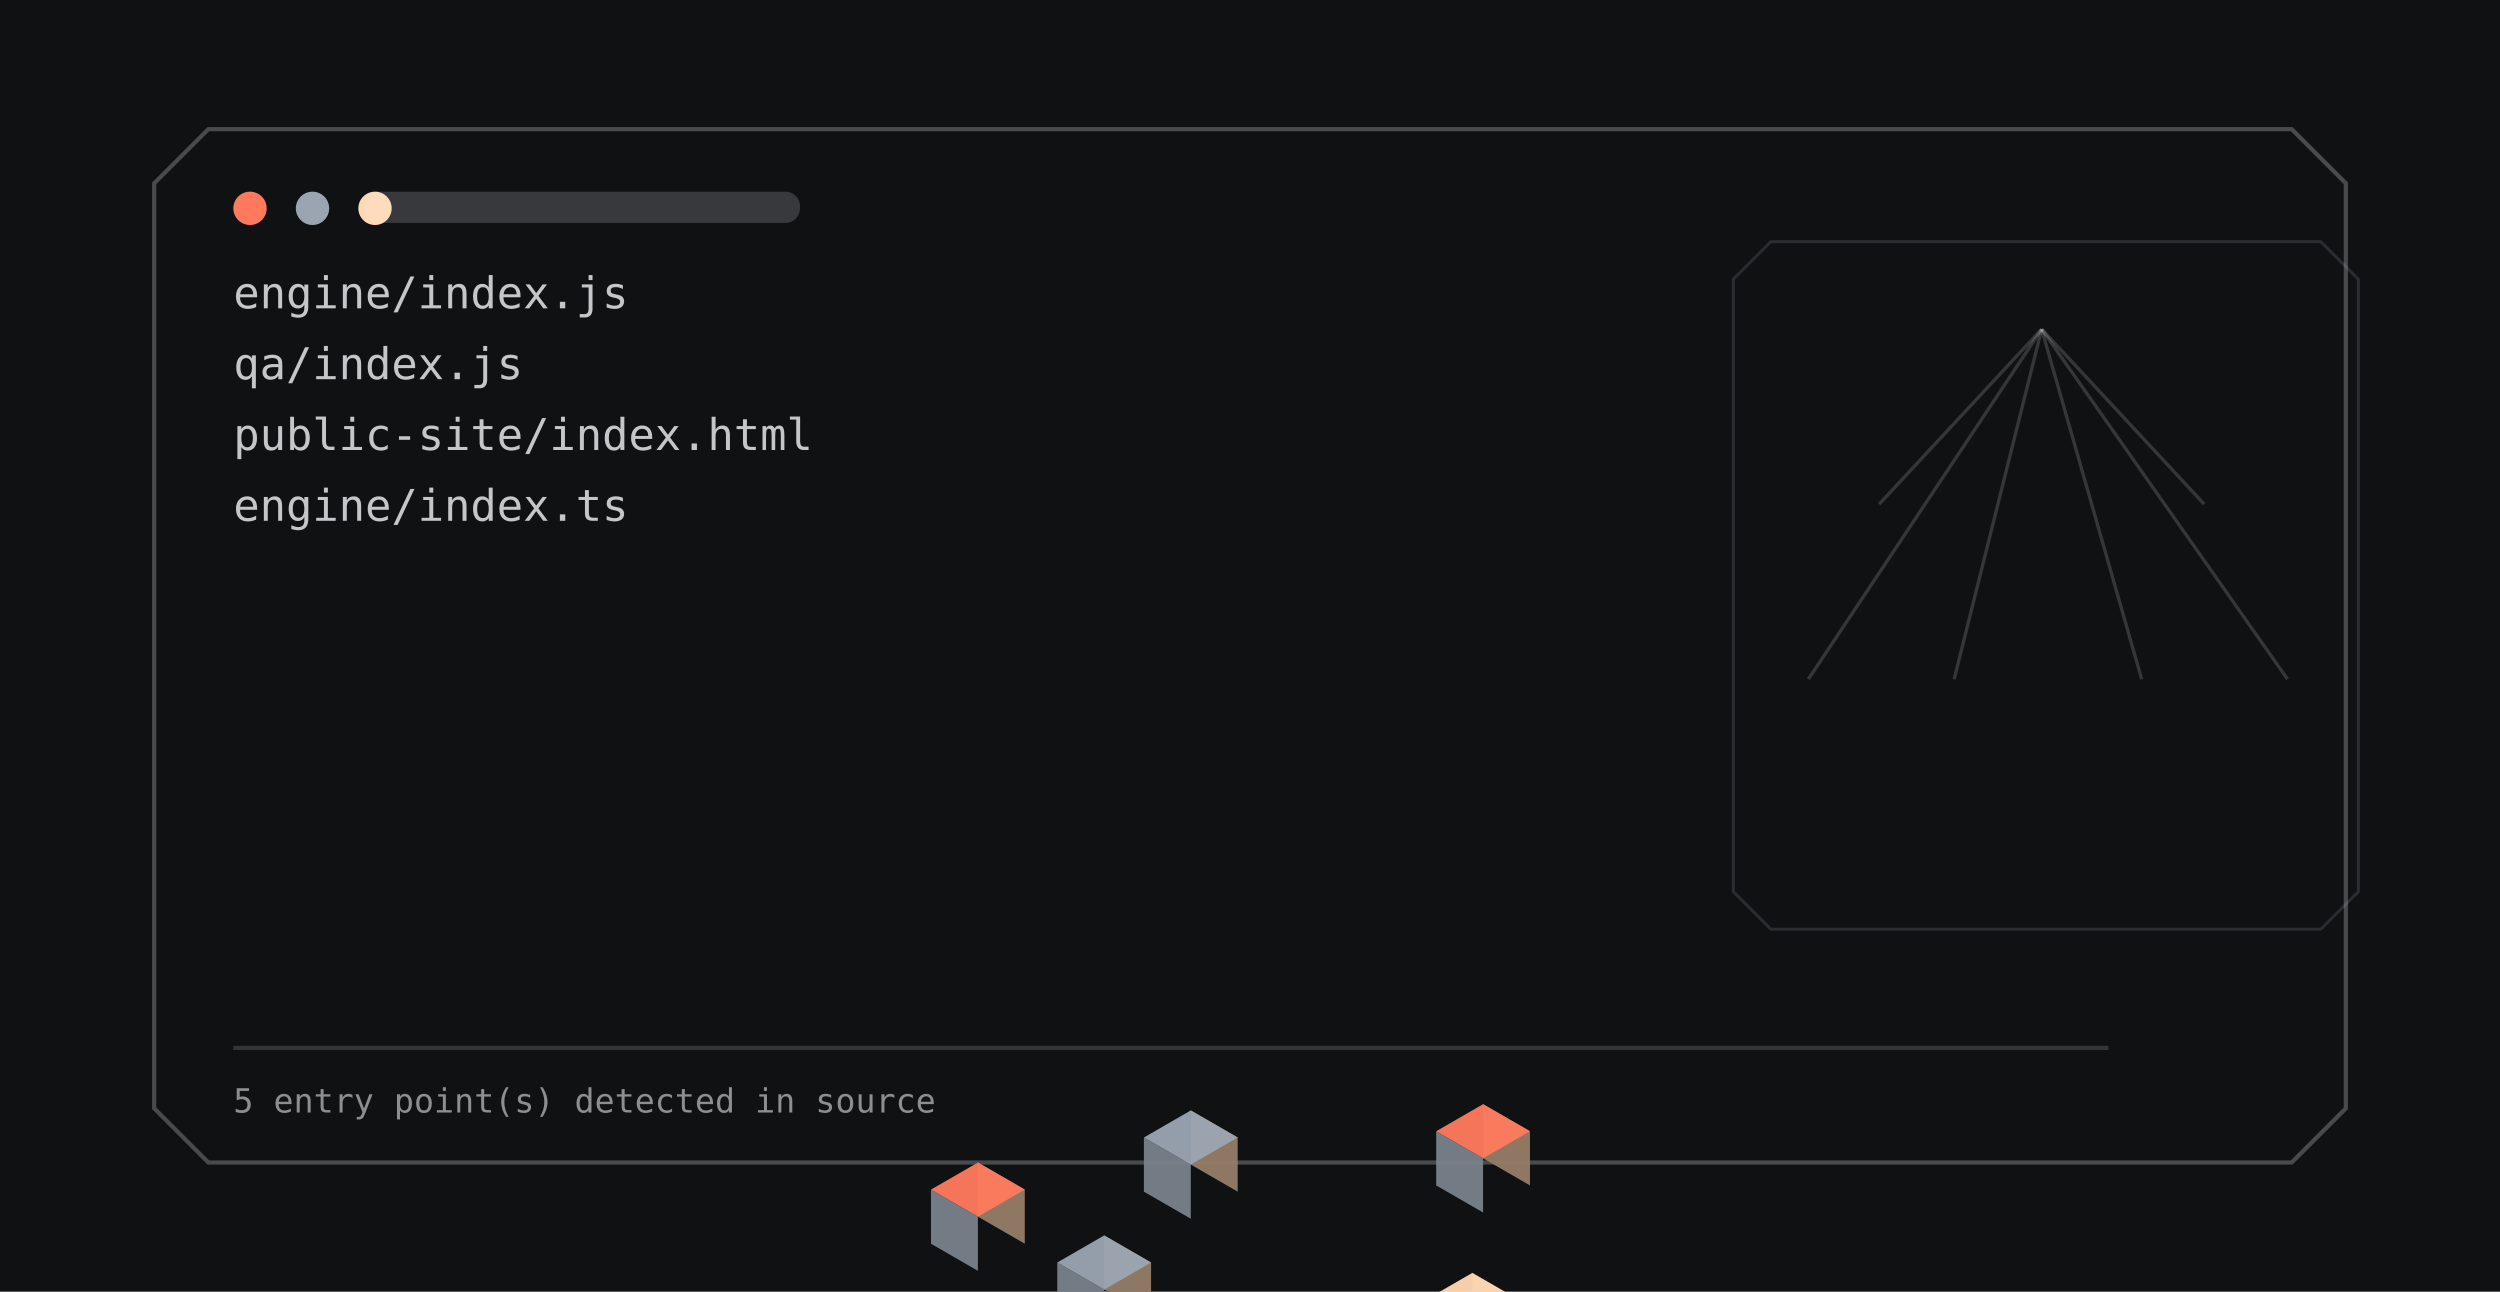
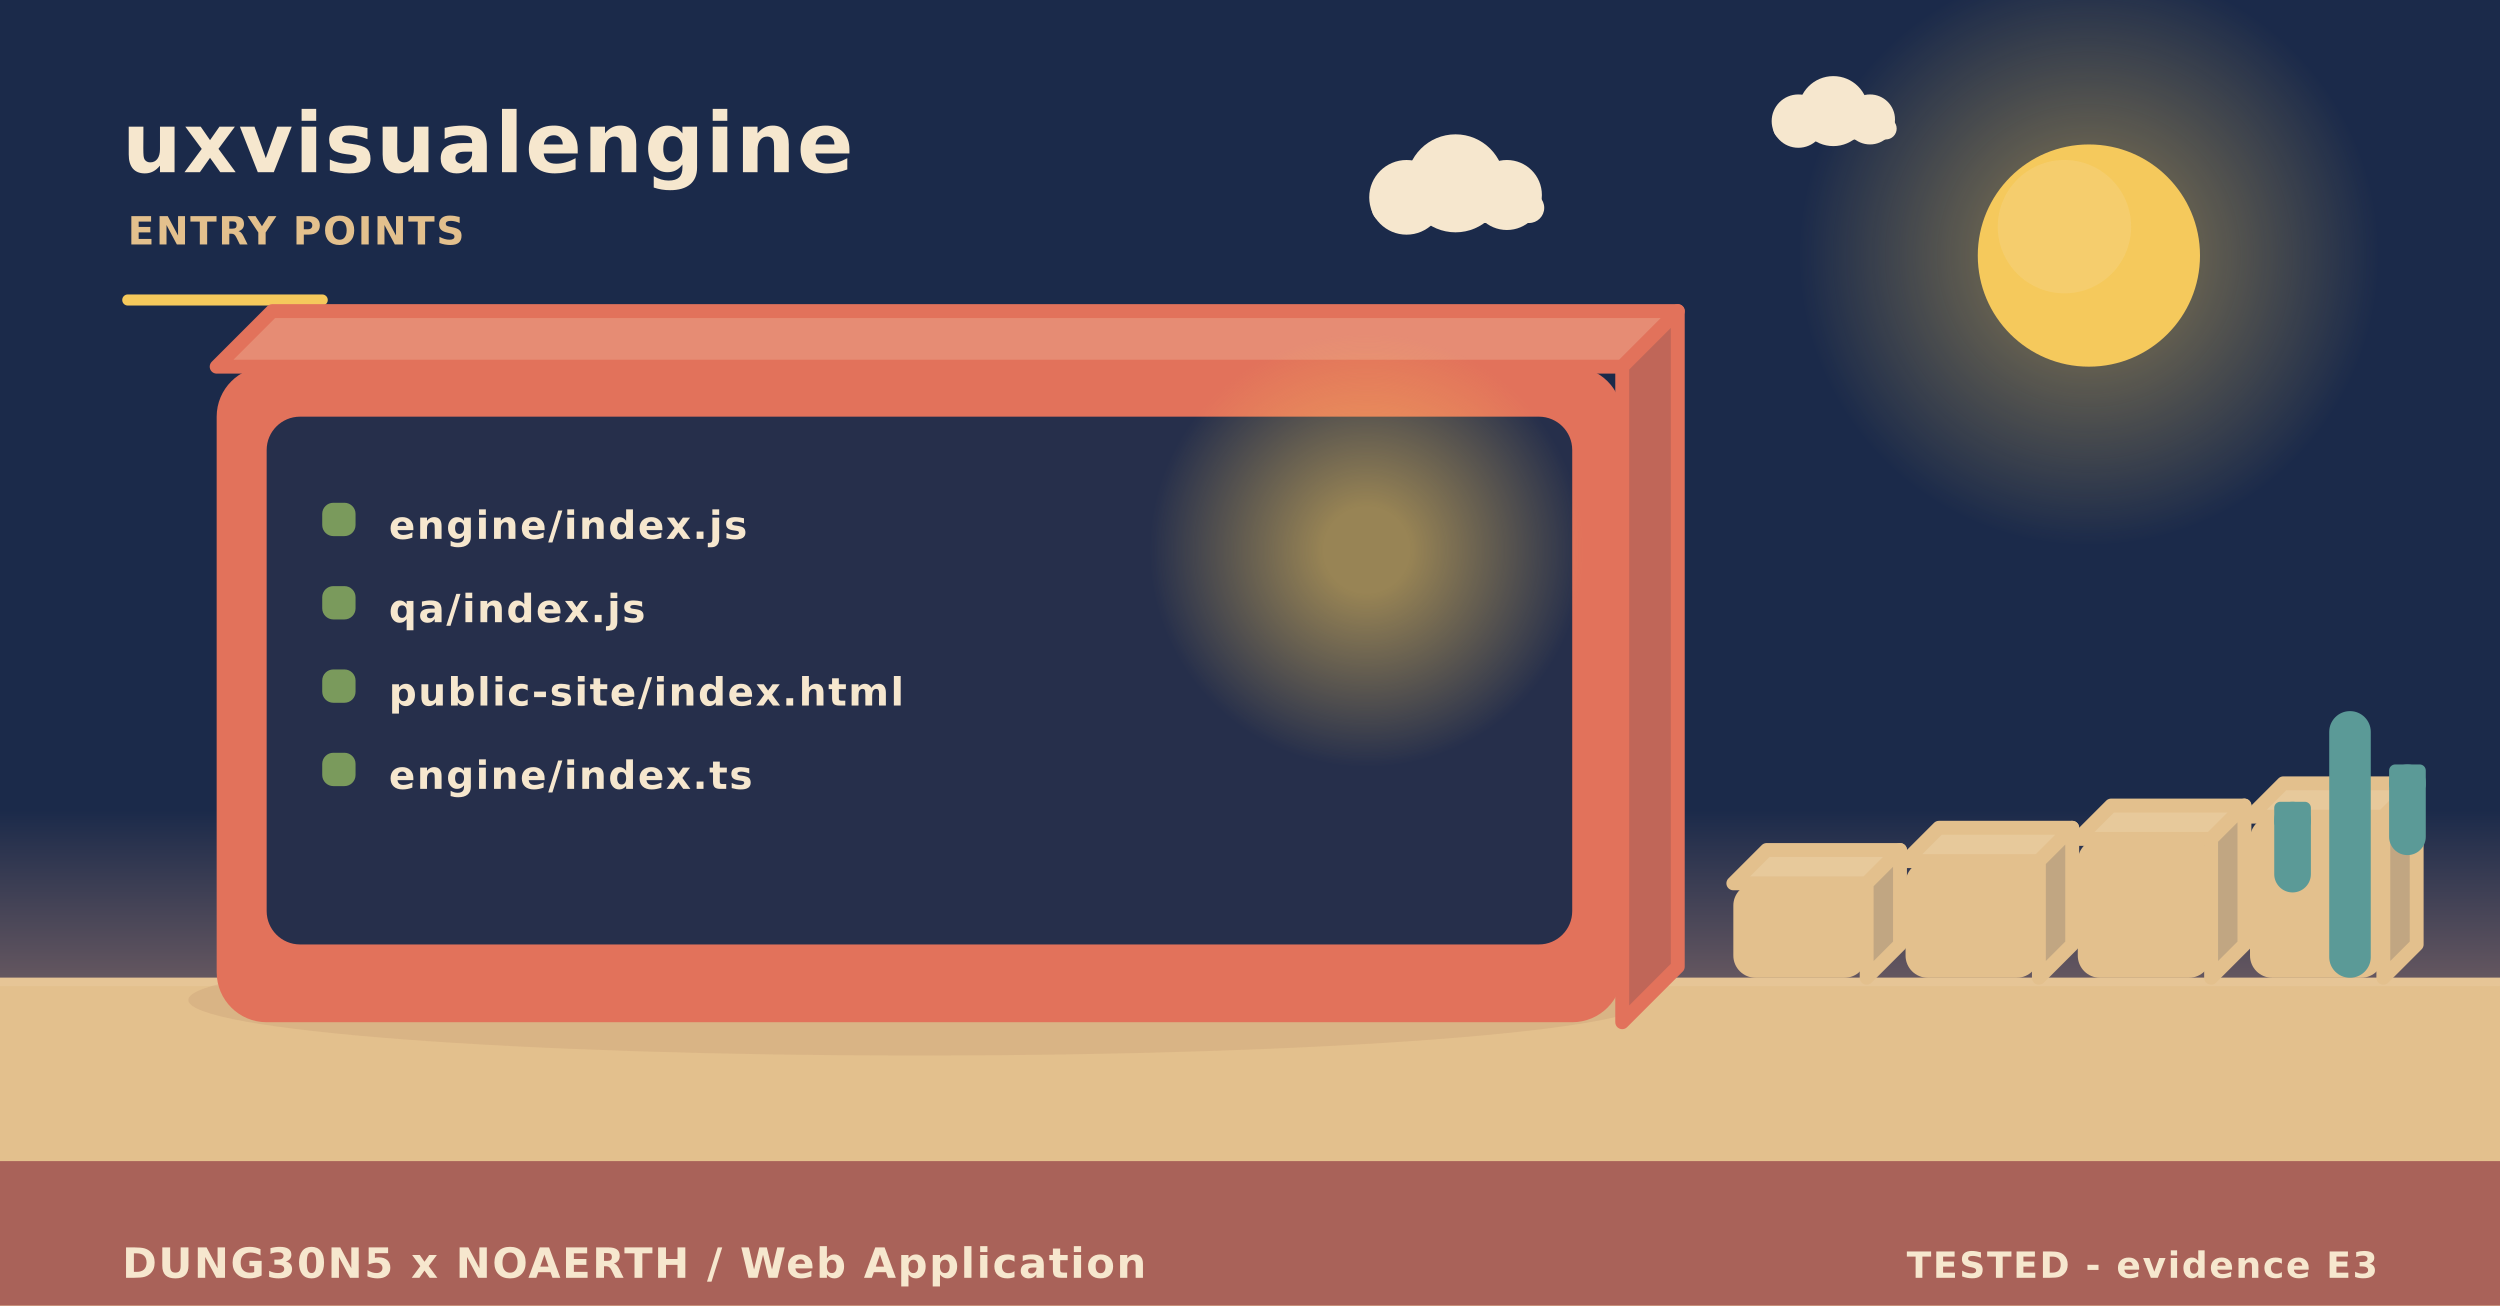
- <svg xmlns="http://www.w3.org/2000/svg" viewBox="0 0 1200 620" width="1200" height="620" role="img" aria-label="uxvisualengine command surface">
-   <rect width="1200" height="620" fill="#0f1113" />
-   <defs>
-     <linearGradient id="gt" x1="0" y1="0" x2="1" y2="1">
-       <stop offset="0%" stop-color="#ff7a5c" />
-       <stop offset="100%" stop-color="#9aa5b1" />
-     </linearGradient>
-   </defs>
-   <path d="M100.00,62.00 H1100.00 L1126.00,88.00 V532.00 L1100.00,558.00 H100.00 L74.00,532.00 V88.00 Z" fill="none" stroke="rgba(241,243,245,0.300)" stroke-width="2.00" opacity="0.85" />
-   <circle cx="120.00" cy="100.00" r="8.00" fill="#ff7a5c" opacity="1.00" />
-   <circle cx="150.00" cy="100.00" r="8.00" fill="#9aa5b1" opacity="1.00" />
-   <circle cx="180.00" cy="100.00" r="8.00" fill="#ffd8b1" opacity="1.00" />
-   <rect x="174.00" y="92.00" width="210.00" height="15.00" rx="7.00" fill="rgba(241,243,245,0.180)" opacity="1.00" />
-   <text x="112" y="148" font-family="ui-monospace,SFMono-Regular,Menlo,monospace" font-size="21" fill="rgba(241,243,245,0.800)">engine/index.js</text>
-   <text x="112" y="182" font-family="ui-monospace,SFMono-Regular,Menlo,monospace" font-size="21" fill="rgba(241,243,245,0.800)">qa/index.js</text>
-   <text x="112" y="216" font-family="ui-monospace,SFMono-Regular,Menlo,monospace" font-size="21" fill="rgba(241,243,245,0.800)">public-site/index.html</text>
-   <text x="112" y="250" font-family="ui-monospace,SFMono-Regular,Menlo,monospace" font-size="21" fill="rgba(241,243,245,0.800)">engine/index.ts</text>
-   <path d="M850.00,116.00 H1114.00 L1132.00,134.00 V428.00 L1114.00,446.00 H850.00 L832.00,428.00 V134.00 Z" fill="none" stroke="rgba(241,243,245,0.180)" stroke-width="1.40" opacity="0.70" />
-   <line x1="980.00" y1="158.00" x2="902.00" y2="242.00" stroke="rgba(241,243,245,0.300)" stroke-width="1.60" opacity="0.55" />
-   <line x1="980.00" y1="158.00" x2="1058.00" y2="242.00" stroke="rgba(241,243,245,0.300)" stroke-width="1.60" opacity="0.55" />
-   <line x1="980.00" y1="158.00" x2="868.00" y2="326.00" stroke="rgba(241,243,245,0.300)" stroke-width="1.60" opacity="0.55" />
-   <line x1="980.00" y1="158.00" x2="938.00" y2="326.00" stroke="rgba(241,243,245,0.300)" stroke-width="1.60" opacity="0.55" />
-   <line x1="980.00" y1="158.00" x2="1028.00" y2="326.00" stroke="rgba(241,243,245,0.300)" stroke-width="1.60" opacity="0.55" />
-   <line x1="980.00" y1="158.00" x2="1098.00" y2="326.00" stroke="rgba(241,243,245,0.300)" stroke-width="1.60" opacity="0.55" />
-   <polygon points="711.87,556.00 734.39,569.00 734.39,543.00 711.87,530.00" fill="#947d67" opacity="0.95" />
-   <polygon points="689.36,569.00 711.87,582.00 711.87,556.00 689.36,543.00" fill="#78818a" opacity="0.95" />
-   <polygon points="711.87,530.00 734.39,543.00 711.87,556.00 689.36,543.00" fill="#ff7a5c" opacity="0.95" />
-   <polygon points="571.58,559.00 594.09,572.00 594.09,546.00 571.58,533.00" fill="#947d67" opacity="0.95" />
-   <polygon points="549.06,572.00 571.58,585.00 571.58,559.00 549.06,546.00" fill="#78818a" opacity="0.95" />
-   <polygon points="571.58,533.00 594.09,546.00 571.58,559.00 549.06,546.00" fill="#9aa5b1" opacity="0.95" />
-   <polygon points="706.68,637.00 729.19,650.00 729.19,624.00 706.68,611.00" fill="#947d67" opacity="0.95" />
-   <polygon points="684.16,650.00 706.68,663.00 706.68,637.00 684.16,624.00" fill="#78818a" opacity="0.95" />
-   <polygon points="706.68,611.00 729.19,624.00 706.68,637.00 684.16,624.00" fill="#ffd8b1" opacity="0.95" />
-   <polygon points="469.39,584.00 491.90,597.00 491.90,571.00 469.39,558.00" fill="#947d67" opacity="0.95" />
-   <polygon points="446.87,597.00 469.39,610.00 469.39,584.00 446.87,571.00" fill="#78818a" opacity="0.95" />
-   <polygon points="469.39,558.00 491.90,571.00 469.39,584.00 446.87,571.00" fill="#ff7a5c" opacity="0.95" />
-   <polygon points="530.01,619.00 552.52,632.00 552.52,606.00 530.01,593.00" fill="#947d67" opacity="0.95" />
-   <polygon points="507.49,632.00 530.01,645.00 530.01,619.00 507.49,606.00" fill="#78818a" opacity="0.95" />
-   <polygon points="530.01,593.00 552.52,606.00 530.01,619.00 507.49,606.00" fill="#9aa5b1" opacity="0.95" />
-   <polygon points="607.95,664.00 630.47,677.00 630.47,651.00 607.95,638.00" fill="#947d67" opacity="0.95" />
-   <polygon points="585.43,677.00 607.95,690.00 607.95,664.00 585.43,651.00" fill="#78818a" opacity="0.95" />
-   <polygon points="607.95,638.00 630.47,651.00 607.95,664.00 585.43,651.00" fill="#ffd8b1" opacity="0.95" />
-   <polygon points="668.57,699.00 691.09,712.00 691.09,686.00 668.57,673.00" fill="#947d67" opacity="0.95" />
-   <polygon points="646.05,712.00 668.57,725.00 668.57,699.00 646.05,686.00" fill="#78818a" opacity="0.95" />
-   <polygon points="668.57,673.00 691.09,686.00 668.57,699.00 646.05,686.00" fill="#ff7a5c" opacity="0.95" />
-   <rect x="112.00" y="502.00" width="900.00" height="2.00" rx="0.00" fill="rgba(241,243,245,0.160)" opacity="1.00" />
-   <text x="112" y="534" font-family="ui-monospace,Menlo,monospace" font-size="16" fill="rgba(241,243,245,0.550)">5 entry point(s) detected in source</text>
+ <svg xmlns="http://www.w3.org/2000/svg" width="900" height="470" viewBox="0 0 900 470" role="img" aria-label="uxvisualengine - how it is operated">
+   <linearGradient id="skyt" x1="0" y1="0" x2="0" y2="1">
+     <stop offset="0" stop-color="#1b2a4a" />
+     <stop offset="0.62" stop-color="#1b2a4a" />
+     <stop offset="1" stop-color="#f3ad8a" />
+   </linearGradient>
+   <rect width="900" height="470" fill="url(#skyt)" />
+   <radialGradient id="sunt">
+     <stop offset="0.35" stop-color="#f5c95c" stop-opacity="0.34" />
+     <stop offset="1" stop-color="#f5c95c" stop-opacity="0" />
+   </radialGradient>
+   <circle cx="752" cy="92" r="104" fill="url(#sunt)" />
+   <circle cx="752" cy="92" r="40" fill="#f5c95c" />
+   <circle cx="743.2" cy="81.6" r="24" fill="#f5d27e" opacity="0.5" />
+   <g>
+     <circle cx="524" cy="66" r="17.64" fill="#f6e7ce" />
+     <circle cx="506.36" cy="71.04" r="13.44" fill="#f6e7ce" />
+     <circle cx="542.48" cy="70.2" r="12.6" fill="#f6e7ce" />
+     <rect x="493.76" y="69.36" width="62.16" height="10.92" rx="5.46" fill="#f6e7ce" />
+   </g>
+   <g>
+     <circle cx="660" cy="40" r="12.6" fill="#f6e7ce" />
+     <circle cx="647.4" cy="43.6" r="9.6" fill="#f6e7ce" />
+     <circle cx="673.2" cy="43" r="9" fill="#f6e7ce" />
+     <rect x="638.4" y="42.4" width="44.4" height="7.8" rx="3.9" fill="#f6e7ce" />
+   </g>
+   <rect x="0" y="352" width="900" height="118" fill="#e3c08d" />
+   <rect x="0" y="352" width="900" height="3" fill="#e6c596" />
+   <text x="44" y="62" font-family="Verdana,DejaVu Sans,sans-serif" font-size="30" font-weight="700" letter-spacing="0.6" fill="#f6e7ce" text-anchor="start">uxvisualengine</text>
+   <text x="46" y="88" font-family="Verdana,DejaVu Sans,sans-serif" font-size="14" font-weight="700" letter-spacing="0.6" fill="#e3c08d" text-anchor="start">ENTRY POINTS</text>
+   <rect x="44" y="106" width="74" height="4" rx="2" fill="#f5c95c" />
+   <ellipse cx="331" cy="360" rx="263.2" ry="20" fill="rgba(138,90,68,0.11)" />
+   <path d="M78,132 L584,132 L604,112 L98,112 Z" fill="#e68c74" stroke="#e2725b" stroke-width="5" stroke-linejoin="round" />
+   <path d="M584,132 L604,112 L604,348 L584,368 Z" fill="#c06658" stroke="#e2725b" stroke-width="5" stroke-linejoin="round" />
+   <rect x="78" y="132" width="506" height="236" rx="18" fill="#e2725b" />
+   <rect x="96" y="150" width="470" height="190" rx="12" fill="#1b2a4a" opacity="0.94" />
+   <radialGradient id="lamp72326">
+     <stop offset="0.2" stop-color="#f5c95c" stop-opacity="0.55" />
+     <stop offset="1" stop-color="#f5c95c" stop-opacity="0" />
+   </radialGradient>
+   <circle cx="492" cy="198" r="78" fill="url(#lamp72326)" />
+   <rect x="116" y="181" width="12" height="12" rx="4" fill="#7a9a5c" />
+   <text x="140" y="194" font-family="Verdana,DejaVu Sans,sans-serif" font-size="14" font-weight="700" letter-spacing="0.6" fill="#f6e7ce" text-anchor="start">engine/index.js</text>
+   <rect x="116" y="211" width="12" height="12" rx="4" fill="#7a9a5c" />
+   <text x="140" y="224" font-family="Verdana,DejaVu Sans,sans-serif" font-size="14" font-weight="700" letter-spacing="0.6" fill="#f6e7ce" text-anchor="start">qa/index.js</text>
+   <rect x="116" y="241" width="12" height="12" rx="4" fill="#7a9a5c" />
+   <text x="140" y="254" font-family="Verdana,DejaVu Sans,sans-serif" font-size="14" font-weight="700" letter-spacing="0.6" fill="#f6e7ce" text-anchor="start">public-site/index.html</text>
+   <rect x="116" y="271" width="12" height="12" rx="4" fill="#7a9a5c" />
+   <text x="140" y="284" font-family="Verdana,DejaVu Sans,sans-serif" font-size="14" font-weight="700" letter-spacing="0.6" fill="#f6e7ce" text-anchor="start">engine/index.ts</text>
+   <path d="M624,318 L672,318 L684,306 L636,306 Z" fill="#e7c99b" stroke="#e3c08d" stroke-width="5" stroke-linejoin="round" />
+   <path d="M672,318 L684,306 L684,340 L672,352 Z" fill="#c1a682" stroke="#e3c08d" stroke-width="5" stroke-linejoin="round" />
+   <rect x="624" y="318" width="48" height="34" rx="8" fill="#e3c08d" />
+   <path d="M686,310 L734,310 L746,298 L698,298 Z" fill="#e7c99b" stroke="#e3c08d" stroke-width="5" stroke-linejoin="round" />
+   <path d="M734,310 L746,298 L746,340 L734,352 Z" fill="#c1a682" stroke="#e3c08d" stroke-width="5" stroke-linejoin="round" />
+   <rect x="686" y="310" width="48" height="42" rx="8" fill="#e3c08d" />
+   <path d="M748,302 L796,302 L808,290 L760,290 Z" fill="#e7c99b" stroke="#e3c08d" stroke-width="5" stroke-linejoin="round" />
+   <path d="M796,302 L808,290 L808,340 L796,352 Z" fill="#c1a682" stroke="#e3c08d" stroke-width="5" stroke-linejoin="round" />
+   <rect x="748" y="302" width="48" height="50" rx="8" fill="#e3c08d" />
+   <path d="M810,294 L858,294 L870,282 L822,282 Z" fill="#e7c99b" stroke="#e3c08d" stroke-width="5" stroke-linejoin="round" />
+   <path d="M858,294 L870,282 L870,340 L858,352 Z" fill="#c1a682" stroke="#e3c08d" stroke-width="5" stroke-linejoin="round" />
+   <rect x="810" y="294" width="48" height="58" rx="8" fill="#e3c08d" />
+   <rect x="838.52" y="256" width="14.96" height="96" rx="7.48" fill="#5b9a97" />
+   <rect x="818.72" y="288.64" width="13.2" height="32.64" rx="6.6" fill="#5b9a97" />
+   <rect x="818.72" y="288.64" width="13.2" height="9.6" rx="2.2" fill="#5b9a97" />
+   <rect x="860.08" y="275.2" width="13.2" height="32.64" rx="6.6" fill="#5b9a97" />
+   <rect x="860.08" y="275.2" width="13.2" height="9.6" rx="2.2" fill="#5b9a97" />
+   <rect x="0" y="418" width="900" height="52" rx="0" fill="#a65c56" opacity="0.94" />
+   <text x="44" y="460" font-family="Verdana,DejaVu Sans,sans-serif" font-size="15" font-weight="700" letter-spacing="0.6" fill="#f6e7ce" text-anchor="start">DUNG30N5 x NOAERTH  /  Web Application</text>
+   <text x="856" y="460" font-family="Verdana,DejaVu Sans,sans-serif" font-size="13" font-weight="700" letter-spacing="0.6" fill="#f6e7ce" text-anchor="end">TESTED  -  evidence E3</text>
</svg>
